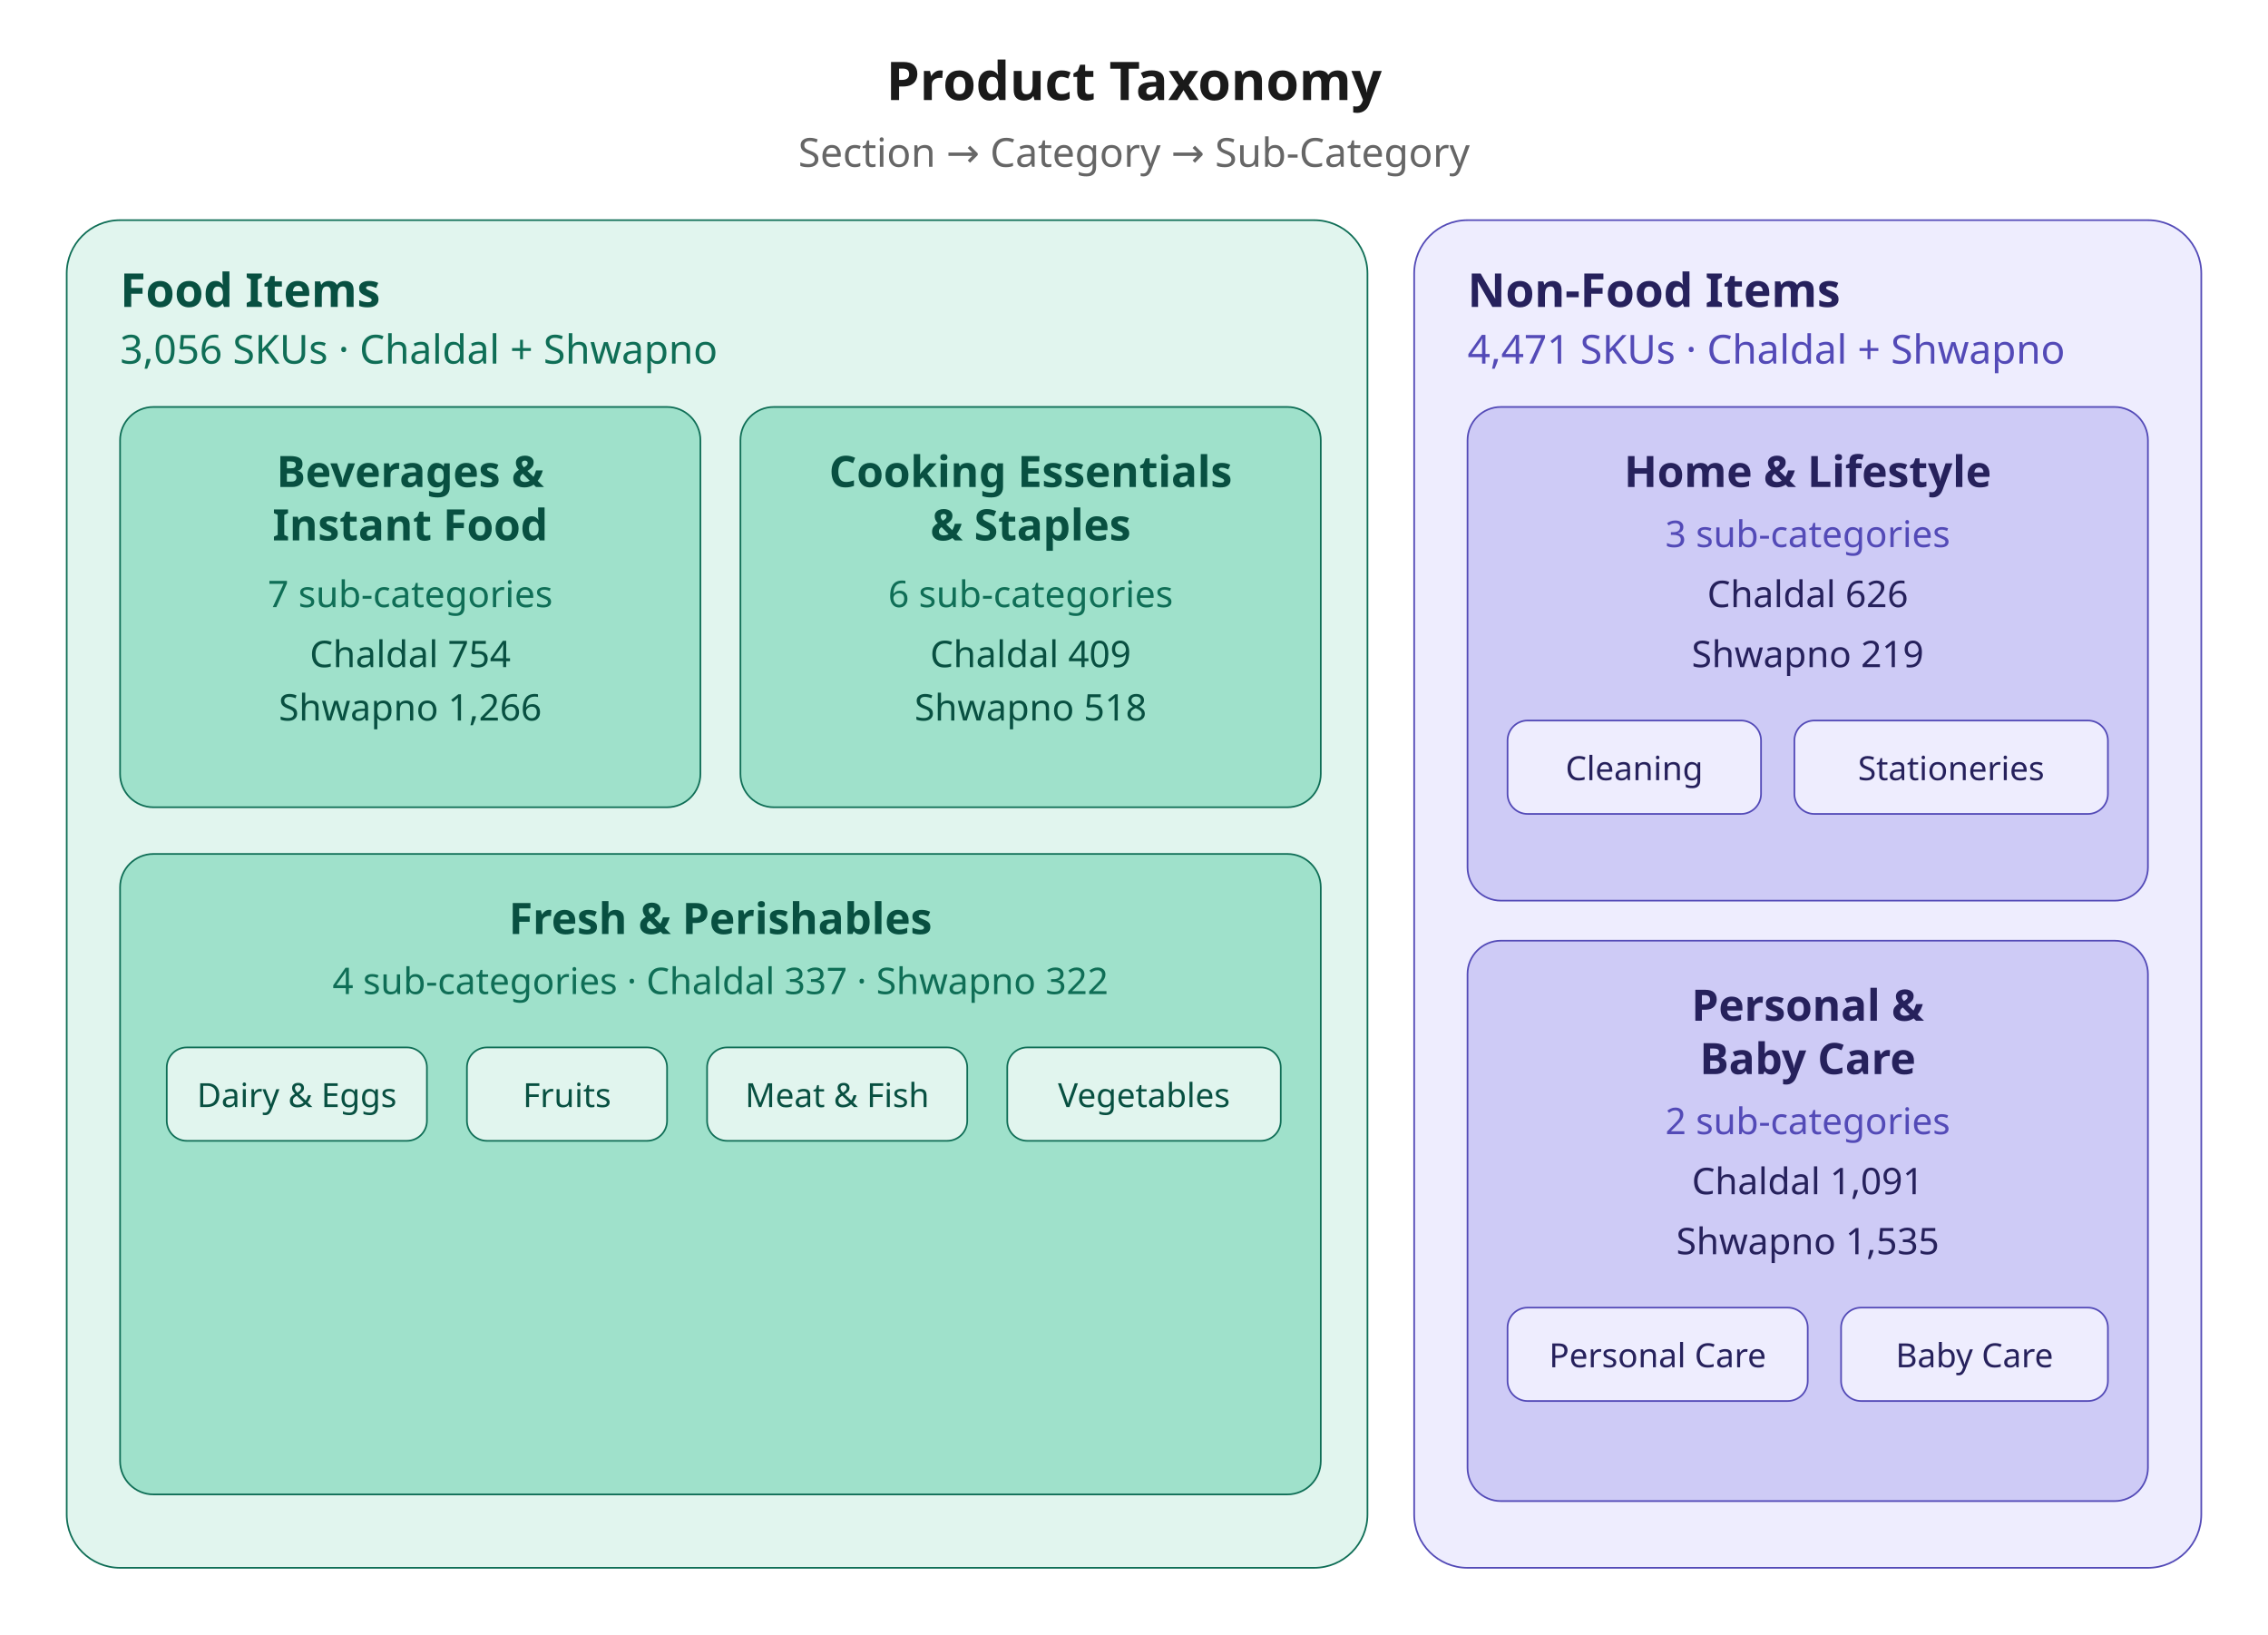
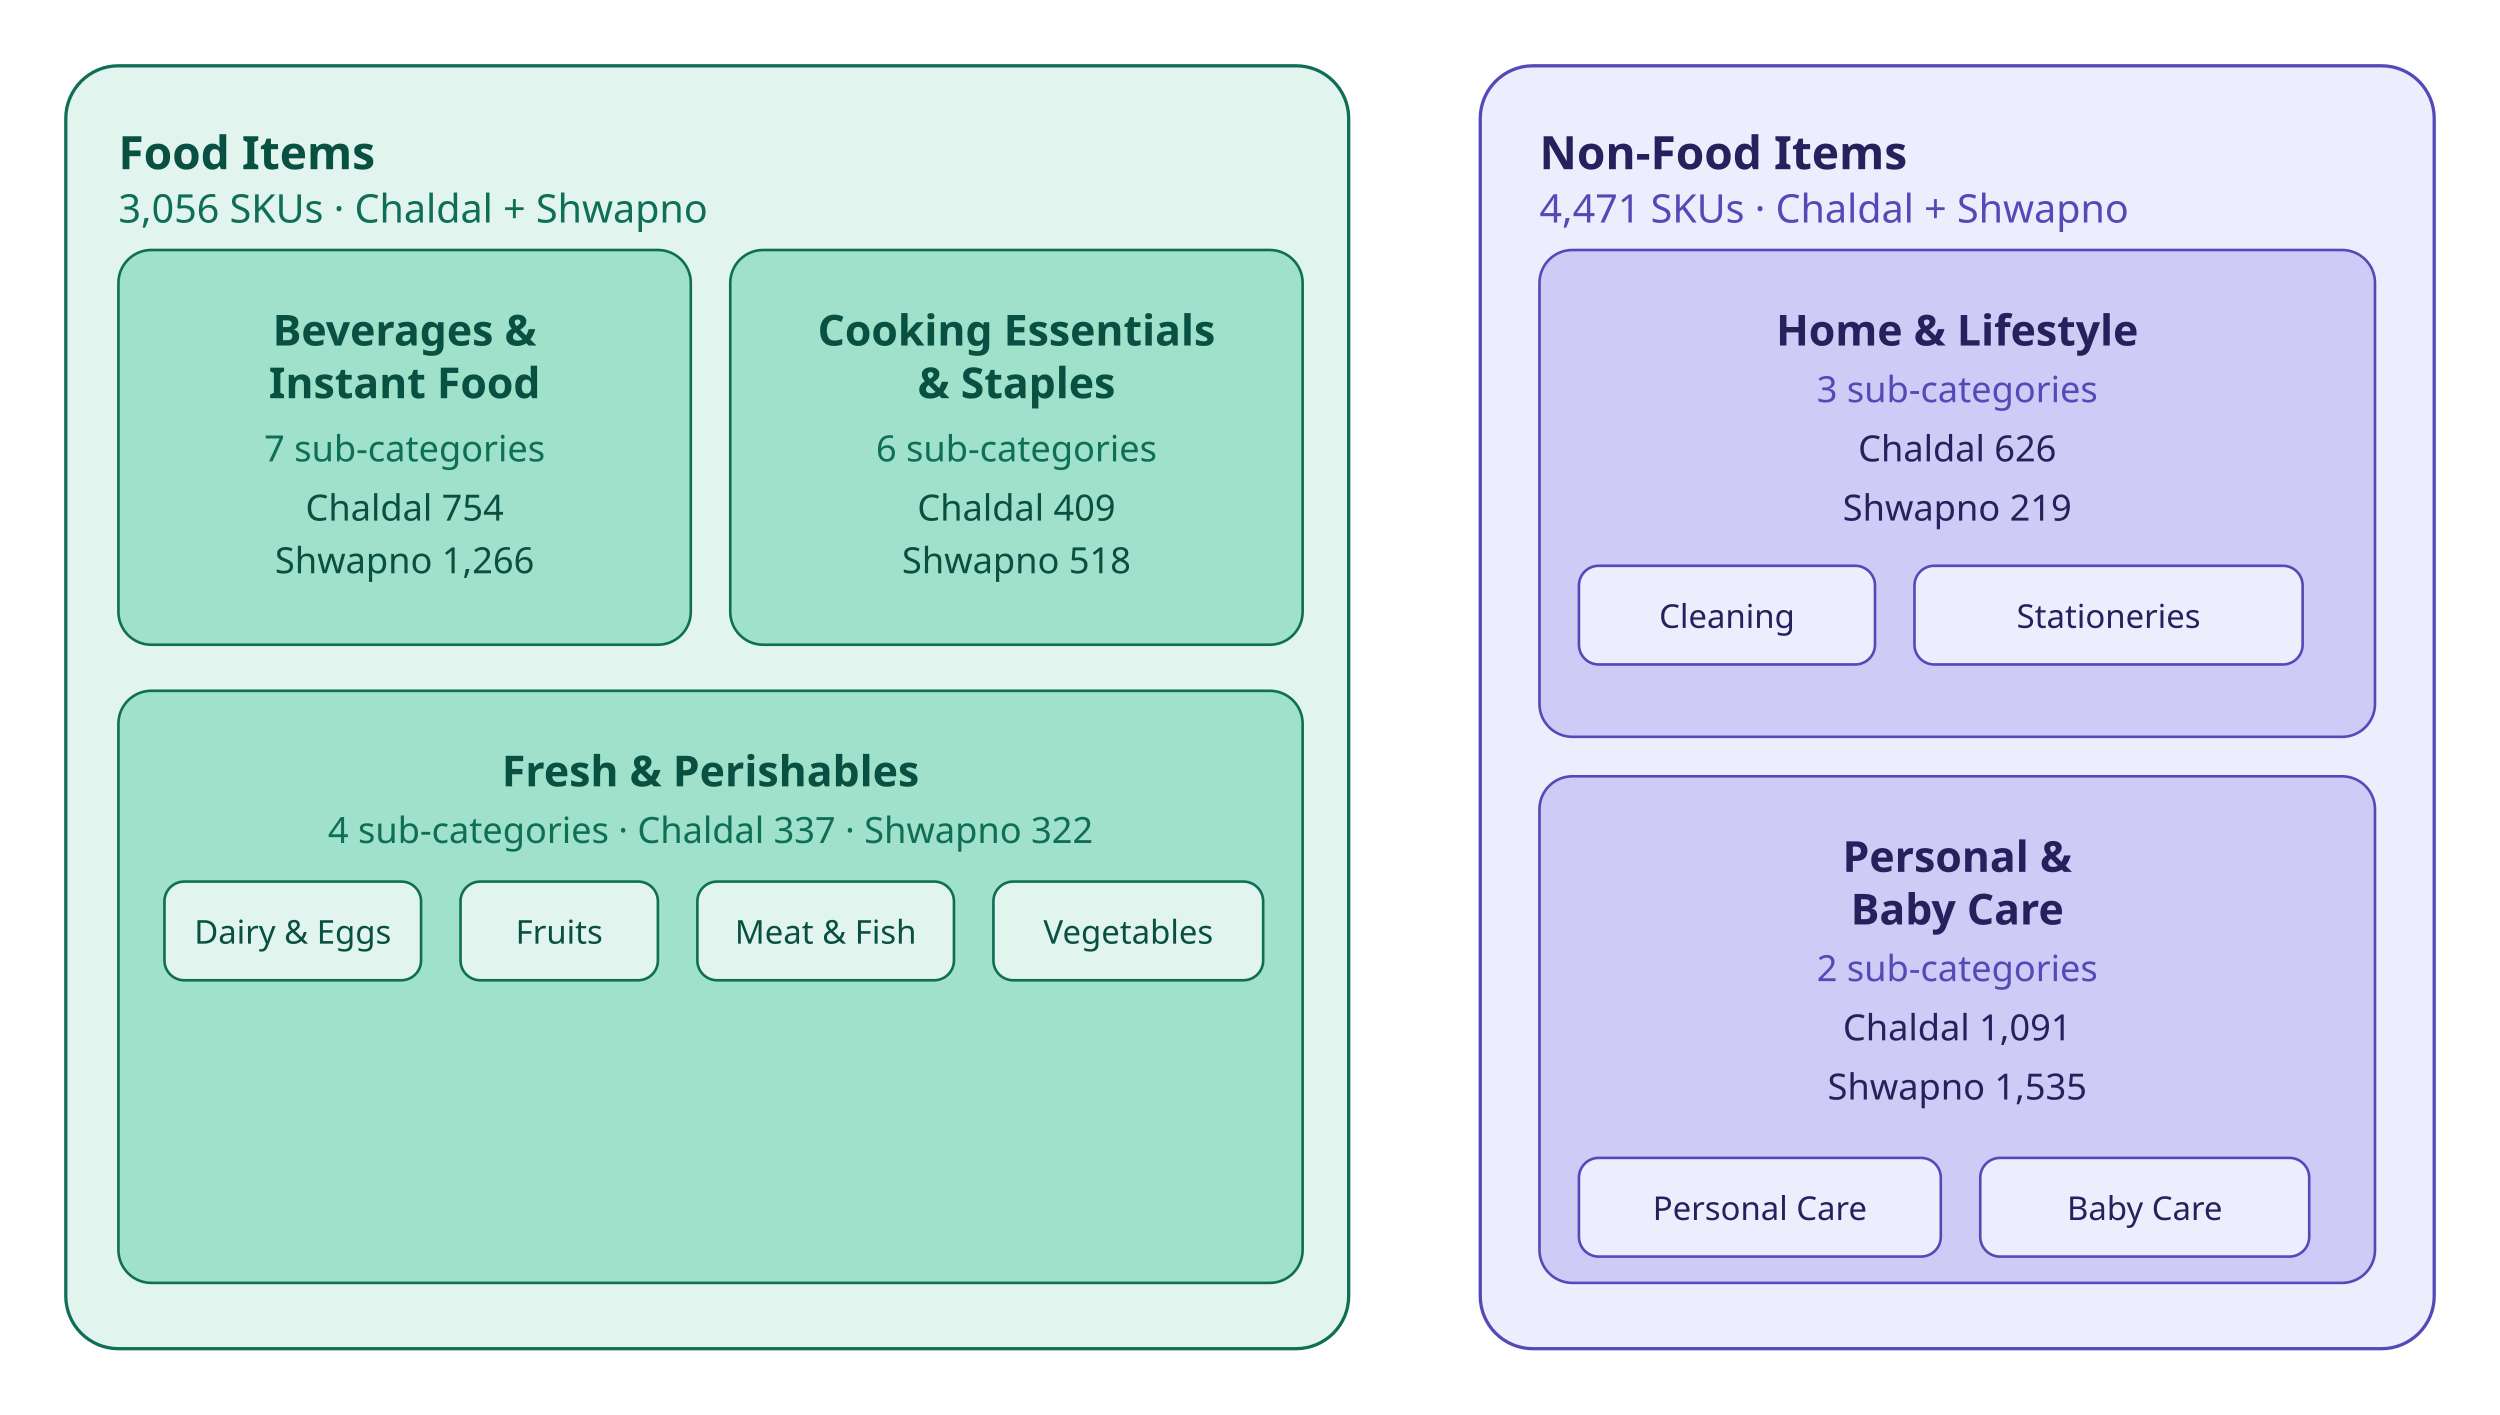
- <svg xmlns="http://www.w3.org/2000/svg" width="680" viewBox="0 0 680 490" font-family="sans-serif">
-   <text x="340" y="30" font-size="16" font-weight="700" fill="#1a1a1a" text-anchor="middle">Product Taxonomy</text>
-   <text x="340" y="50" font-size="12" fill="#666" text-anchor="middle">Section  →  Category  →  Sub-Category</text>
-   <rect x="20" y="66" width="390" height="404" rx="16" fill="#E1F5EE" stroke="#0F6E56" stroke-width="0.5" />
-   <text x="36" y="92" font-size="14" font-weight="600" fill="#085041">Food Items</text>
-   <text x="36" y="109" font-size="12" fill="#0F6E56">3,056 SKUs · Chaldal + Shwapno</text>
-   <rect x="36" y="122" width="174" height="120" rx="10" fill="#9FE1CB" stroke="#0F6E56" stroke-width="0.5" />
-   <text x="123" y="146" font-size="13" font-weight="600" fill="#085041" text-anchor="middle">Beverages &amp;</text>
-   <text x="123" y="162" font-size="13" font-weight="600" fill="#085041" text-anchor="middle">Instant Food</text>
-   <text x="123" y="182" font-size="11" fill="#0F6E56" text-anchor="middle">7 sub-categories</text>
-   <text x="123" y="200" font-size="11" fill="#085041" text-anchor="middle">Chaldal 754</text>
-   <text x="123" y="216" font-size="11" fill="#085041" text-anchor="middle">Shwapno 1,266</text>
-   <rect x="222" y="122" width="174" height="120" rx="10" fill="#9FE1CB" stroke="#0F6E56" stroke-width="0.5" />
-   <text x="309" y="146" font-size="13" font-weight="600" fill="#085041" text-anchor="middle">Cooking Essentials</text>
-   <text x="309" y="162" font-size="13" font-weight="600" fill="#085041" text-anchor="middle">&amp; Staples</text>
-   <text x="309" y="182" font-size="11" fill="#0F6E56" text-anchor="middle">6 sub-categories</text>
-   <text x="309" y="200" font-size="11" fill="#085041" text-anchor="middle">Chaldal 409</text>
-   <text x="309" y="216" font-size="11" fill="#085041" text-anchor="middle">Shwapno 518</text>
-   <rect x="36" y="256" width="360" height="192" rx="10" fill="#9FE1CB" stroke="#0F6E56" stroke-width="0.5" />
-   <text x="216" y="280" font-size="13" font-weight="600" fill="#085041" text-anchor="middle">Fresh &amp; Perishables</text>
-   <text x="216" y="298" font-size="11" fill="#0F6E56" text-anchor="middle">4 sub-categories · Chaldal 337 · Shwapno 322</text>
-   <rect x="50" y="314" width="78" height="28" rx="6" fill="#E1F5EE" stroke="#0F6E56" stroke-width="0.5" />
-   <text x="89" y="328" font-size="10" fill="#085041" text-anchor="middle" dominant-baseline="central">Dairy &amp; Eggs</text>
-   <rect x="140" y="314" width="60" height="28" rx="6" fill="#E1F5EE" stroke="#0F6E56" stroke-width="0.5" />
-   <text x="170" y="328" font-size="10" fill="#085041" text-anchor="middle" dominant-baseline="central">Fruits</text>
-   <rect x="212" y="314" width="78" height="28" rx="6" fill="#E1F5EE" stroke="#0F6E56" stroke-width="0.5" />
-   <text x="251" y="328" font-size="10" fill="#085041" text-anchor="middle" dominant-baseline="central">Meat &amp; Fish</text>
-   <rect x="302" y="314" width="82" height="28" rx="6" fill="#E1F5EE" stroke="#0F6E56" stroke-width="0.5" />
-   <text x="343" y="328" font-size="10" fill="#085041" text-anchor="middle" dominant-baseline="central">Vegetables</text>
-   <rect x="424" y="66" width="236" height="404" rx="16" fill="#EEEDFE" stroke="#534AB7" stroke-width="0.5" />
-   <text x="440" y="92" font-size="14" font-weight="600" fill="#26215C">Non-Food Items</text>
-   <text x="440" y="109" font-size="12" fill="#534AB7">4,471 SKUs · Chaldal + Shwapno</text>
-   <rect x="440" y="122" width="204" height="148" rx="10" fill="#CECBF6" stroke="#534AB7" stroke-width="0.5" />
-   <text x="542" y="146" font-size="13" font-weight="600" fill="#26215C" text-anchor="middle">Home &amp; Lifestyle</text>
-   <text x="542" y="164" font-size="11" fill="#534AB7" text-anchor="middle">3 sub-categories</text>
-   <text x="542" y="182" font-size="11" fill="#26215C" text-anchor="middle">Chaldal 626</text>
-   <text x="542" y="200" font-size="11" fill="#26215C" text-anchor="middle">Shwapno 219</text>
-   <rect x="452" y="216" width="76" height="28" rx="6" fill="#EEEDFE" stroke="#534AB7" stroke-width="0.5" />
-   <text x="490" y="230" font-size="10" fill="#26215C" text-anchor="middle" dominant-baseline="central">Cleaning</text>
-   <rect x="538" y="216" width="94" height="28" rx="6" fill="#EEEDFE" stroke="#534AB7" stroke-width="0.5" />
-   <text x="585" y="230" font-size="10" fill="#26215C" text-anchor="middle" dominant-baseline="central">Stationeries</text>
-   <rect x="440" y="282" width="204" height="168" rx="10" fill="#CECBF6" stroke="#534AB7" stroke-width="0.5" />
-   <text x="542" y="306" font-size="13" font-weight="600" fill="#26215C" text-anchor="middle">Personal &amp;</text>
-   <text x="542" y="322" font-size="13" font-weight="600" fill="#26215C" text-anchor="middle">Baby Care</text>
-   <text x="542" y="340" font-size="11" fill="#534AB7" text-anchor="middle">2 sub-categories</text>
-   <text x="542" y="358" font-size="11" fill="#26215C" text-anchor="middle">Chaldal 1,091</text>
-   <text x="542" y="376" font-size="11" fill="#26215C" text-anchor="middle">Shwapno 1,535</text>
-   <rect x="452" y="392" width="90" height="28" rx="6" fill="#EEEDFE" stroke="#534AB7" stroke-width="0.5" />
-   <text x="497" y="406" font-size="10" fill="#26215C" text-anchor="middle" dominant-baseline="central">Personal Care</text>
-   <rect x="552" y="392" width="80" height="28" rx="6" fill="#EEEDFE" stroke="#534AB7" stroke-width="0.5" />
-   <text x="592" y="406" font-size="10" fill="#26215C" text-anchor="middle" dominant-baseline="central">Baby Care</text>
+ <svg xmlns="http://www.w3.org/2000/svg" width="100%" viewBox="0 0 760 430" role="img" font-family="sans-serif">
+   <rect x="20" y="20" width="390" height="390" rx="16" fill="#E1F5EE" stroke="#0F6E56" stroke-width="1" />
+   <text x="36" y="46" font-size="14" font-weight="600" fill="#085041" dominant-baseline="central">Food Items</text>
+   <text x="36" y="63" font-size="12" fill="#0F6E56" dominant-baseline="central">3,056 SKUs · Chaldal + Shwapno</text>
+   <rect x="36" y="76" width="174" height="120" rx="10" fill="#9FE1CB" stroke="#0F6E56" stroke-width="0.8" />
+   <text x="123" y="100" font-size="13" font-weight="600" fill="#085041" text-anchor="middle" dominant-baseline="central">Beverages &amp;</text>
+   <text x="123" y="116" font-size="13" font-weight="600" fill="#085041" text-anchor="middle" dominant-baseline="central">Instant Food</text>
+   <text x="123" y="136" font-size="11" fill="#0F6E56" text-anchor="middle" dominant-baseline="central">7 sub-categories</text>
+   <text x="123" y="154" font-size="11" fill="#085041" text-anchor="middle" dominant-baseline="central">Chaldal 754</text>
+   <text x="123" y="170" font-size="11" fill="#085041" text-anchor="middle" dominant-baseline="central">Shwapno 1,266</text>
+   <rect x="222" y="76" width="174" height="120" rx="10" fill="#9FE1CB" stroke="#0F6E56" stroke-width="0.8" />
+   <text x="309" y="100" font-size="13" font-weight="600" fill="#085041" text-anchor="middle" dominant-baseline="central">Cooking Essentials</text>
+   <text x="309" y="116" font-size="13" font-weight="600" fill="#085041" text-anchor="middle" dominant-baseline="central">&amp; Staples</text>
+   <text x="309" y="136" font-size="11" fill="#0F6E56" text-anchor="middle" dominant-baseline="central">6 sub-categories</text>
+   <text x="309" y="154" font-size="11" fill="#085041" text-anchor="middle" dominant-baseline="central">Chaldal 409</text>
+   <text x="309" y="170" font-size="11" fill="#085041" text-anchor="middle" dominant-baseline="central">Shwapno 518</text>
+   <rect x="36" y="210" width="360" height="180" rx="10" fill="#9FE1CB" stroke="#0F6E56" stroke-width="0.8" />
+   <text x="216" y="234" font-size="13" font-weight="600" fill="#085041" text-anchor="middle" dominant-baseline="central">Fresh &amp; Perishables</text>
+   <text x="216" y="252" font-size="11" fill="#0F6E56" text-anchor="middle" dominant-baseline="central">4 sub-categories · Chaldal 337 · Shwapno 322</text>
+   <rect x="50" y="268" width="78" height="30" rx="6" fill="#E1F5EE" stroke="#0F6E56" stroke-width="0.8" />
+   <text x="89" y="283" font-size="10" fill="#085041" text-anchor="middle" dominant-baseline="central">Dairy &amp; Eggs</text>
+   <rect x="140" y="268" width="60" height="30" rx="6" fill="#E1F5EE" stroke="#0F6E56" stroke-width="0.8" />
+   <text x="170" y="283" font-size="10" fill="#085041" text-anchor="middle" dominant-baseline="central">Fruits</text>
+   <rect x="212" y="268" width="78" height="30" rx="6" fill="#E1F5EE" stroke="#0F6E56" stroke-width="0.8" />
+   <text x="251" y="283" font-size="10" fill="#085041" text-anchor="middle" dominant-baseline="central">Meat &amp; Fish</text>
+   <rect x="302" y="268" width="82" height="30" rx="6" fill="#E1F5EE" stroke="#0F6E56" stroke-width="0.8" />
+   <text x="343" y="283" font-size="10" fill="#085041" text-anchor="middle" dominant-baseline="central">Vegetables</text>
+   <rect x="450" y="20" width="290" height="390" rx="16" fill="#EEEDFE" stroke="#534AB7" stroke-width="1" />
+   <text x="468" y="46" font-size="14" font-weight="600" fill="#26215C" dominant-baseline="central">Non-Food Items</text>
+   <text x="468" y="63" font-size="12" fill="#534AB7" dominant-baseline="central">4,471 SKUs · Chaldal + Shwapno</text>
+   <rect x="468" y="76" width="254" height="148" rx="10" fill="#CECBF6" stroke="#534AB7" stroke-width="0.8" />
+   <text x="595" y="100" font-size="13" font-weight="600" fill="#26215C" text-anchor="middle" dominant-baseline="central">Home &amp; Lifestyle</text>
+   <text x="595" y="118" font-size="11" fill="#534AB7" text-anchor="middle" dominant-baseline="central">3 sub-categories</text>
+   <text x="595" y="136" font-size="11" fill="#26215C" text-anchor="middle" dominant-baseline="central">Chaldal 626</text>
+   <text x="595" y="154" font-size="11" fill="#26215C" text-anchor="middle" dominant-baseline="central">Shwapno 219</text>
+   <rect x="480" y="172" width="90" height="30" rx="6" fill="#EEEDFE" stroke="#534AB7" stroke-width="0.8" />
+   <text x="525" y="187" font-size="10" fill="#26215C" text-anchor="middle" dominant-baseline="central">Cleaning</text>
+   <rect x="582" y="172" width="118" height="30" rx="6" fill="#EEEDFE" stroke="#534AB7" stroke-width="0.8" />
+   <text x="641" y="187" font-size="10" fill="#26215C" text-anchor="middle" dominant-baseline="central">Stationeries</text>
+   <rect x="468" y="236" width="254" height="154" rx="10" fill="#CECBF6" stroke="#534AB7" stroke-width="0.8" />
+   <text x="595" y="260" font-size="13" font-weight="600" fill="#26215C" text-anchor="middle" dominant-baseline="central">Personal &amp;</text>
+   <text x="595" y="276" font-size="13" font-weight="600" fill="#26215C" text-anchor="middle" dominant-baseline="central">Baby Care</text>
+   <text x="595" y="294" font-size="11" fill="#534AB7" text-anchor="middle" dominant-baseline="central">2 sub-categories</text>
+   <text x="595" y="312" font-size="11" fill="#26215C" text-anchor="middle" dominant-baseline="central">Chaldal 1,091</text>
+   <text x="595" y="330" font-size="11" fill="#26215C" text-anchor="middle" dominant-baseline="central">Shwapno 1,535</text>
+   <rect x="480" y="352" width="110" height="30" rx="6" fill="#EEEDFE" stroke="#534AB7" stroke-width="0.8" />
+   <text x="535" y="367" font-size="10" fill="#26215C" text-anchor="middle" dominant-baseline="central">Personal Care</text>
+   <rect x="602" y="352" width="100" height="30" rx="6" fill="#EEEDFE" stroke="#534AB7" stroke-width="0.8" />
+   <text x="652" y="367" font-size="10" fill="#26215C" text-anchor="middle" dominant-baseline="central">Baby Care</text>
</svg>
